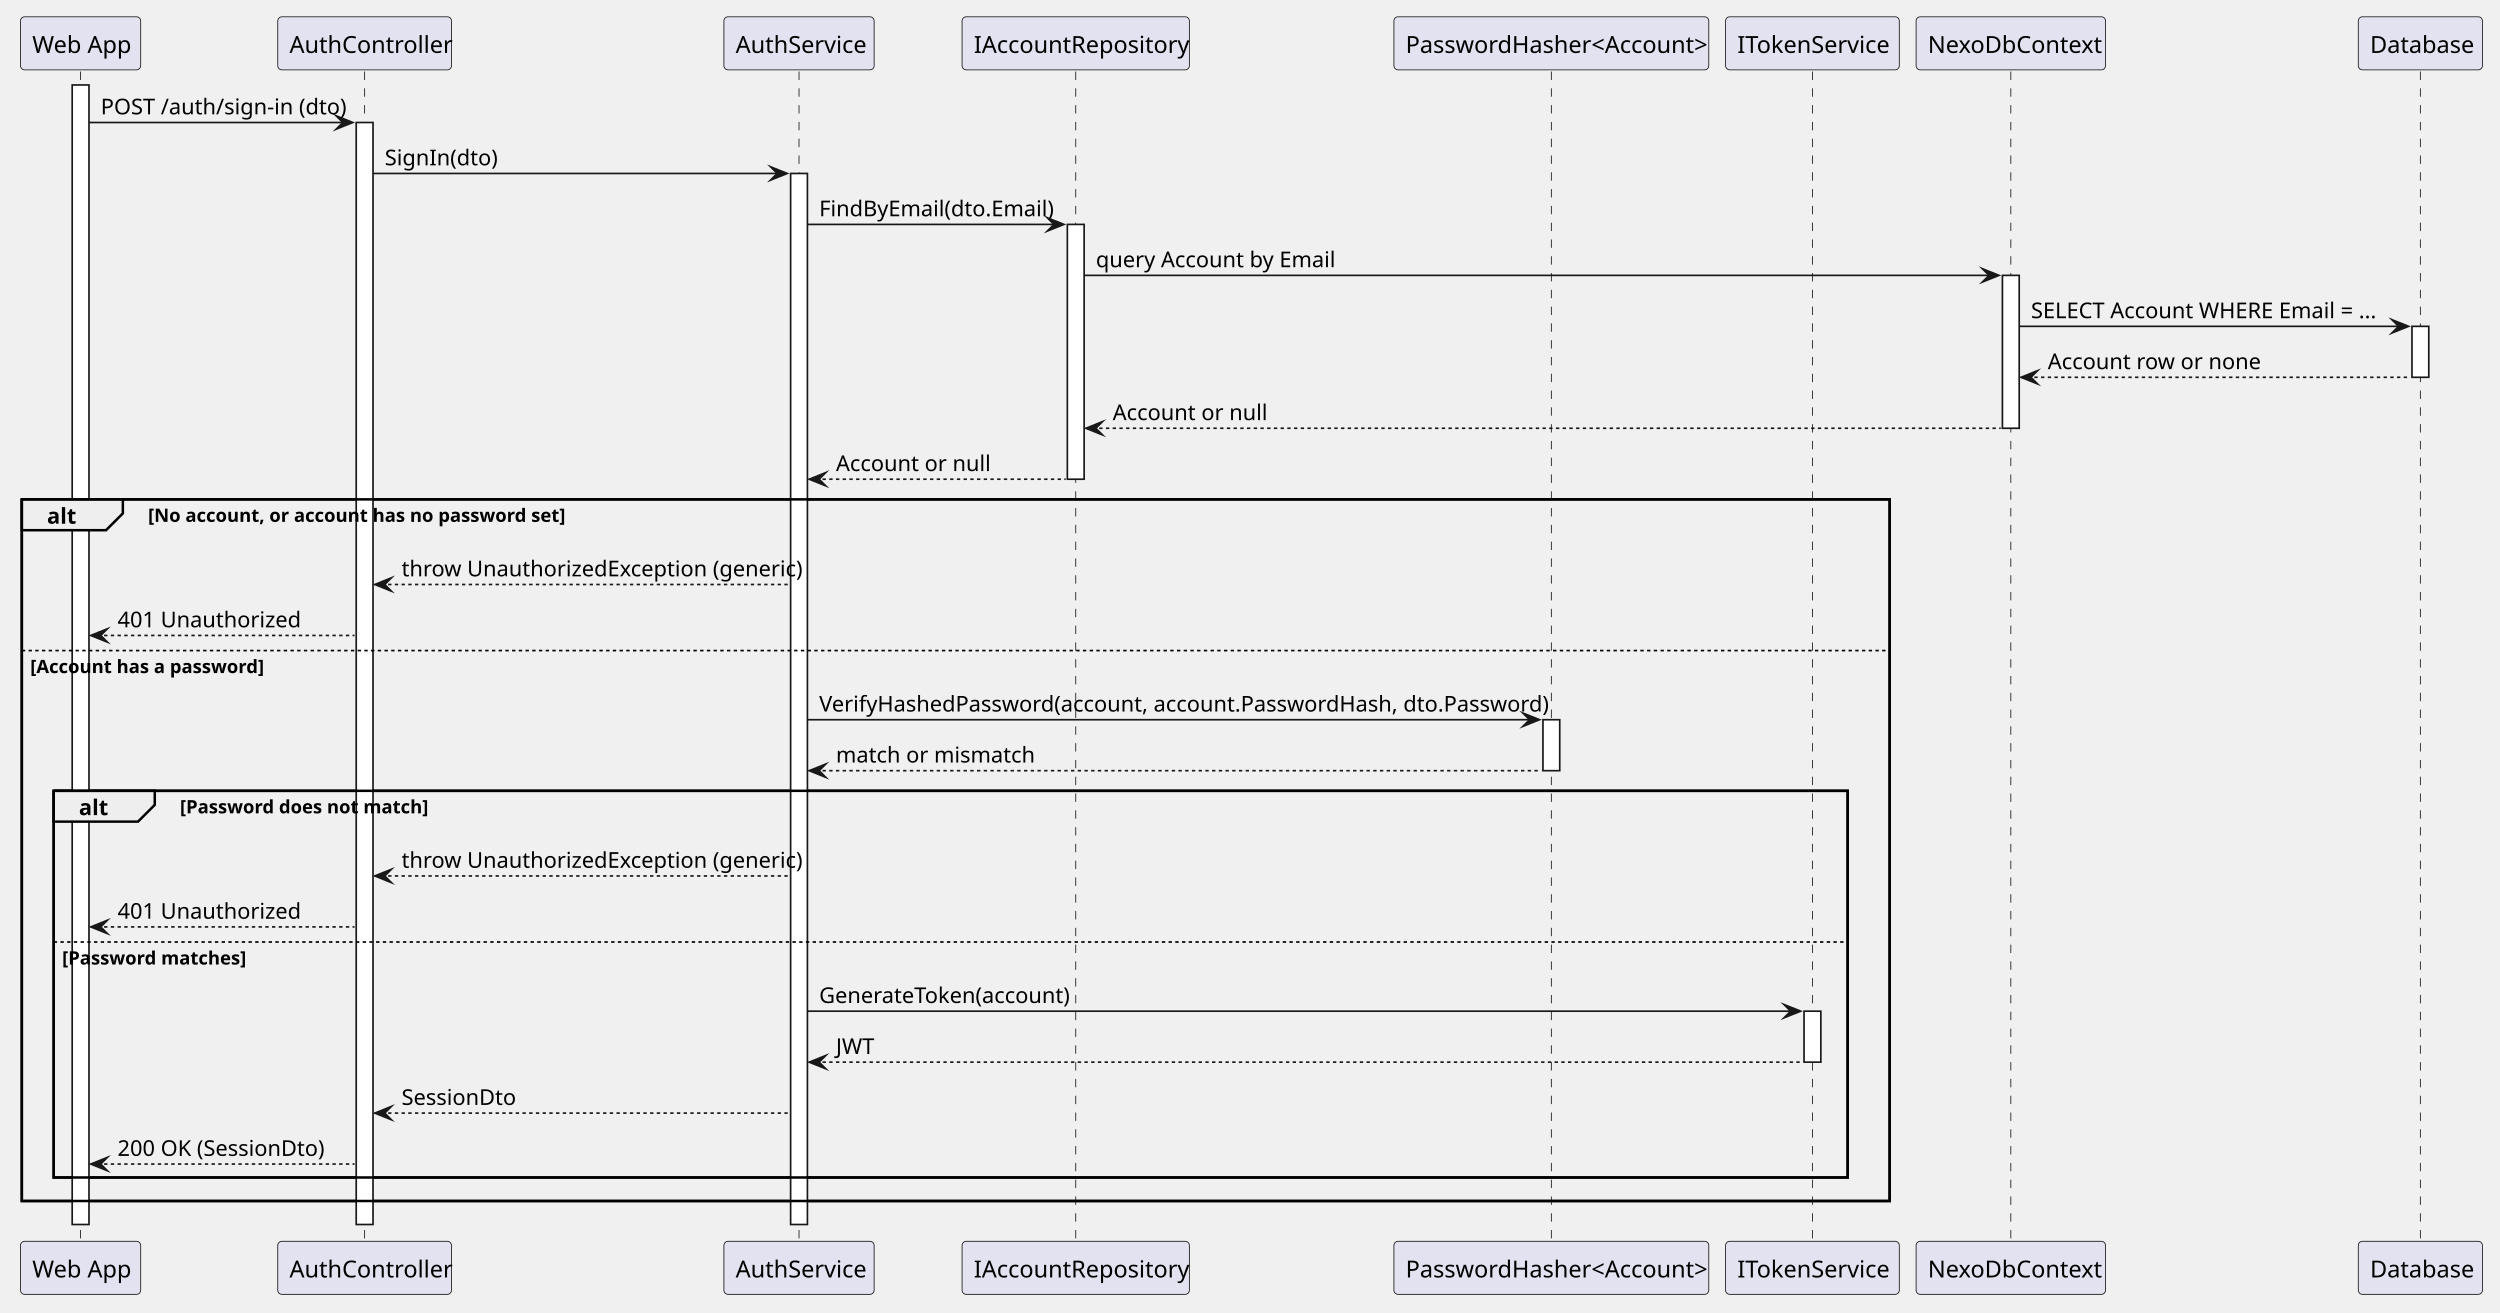
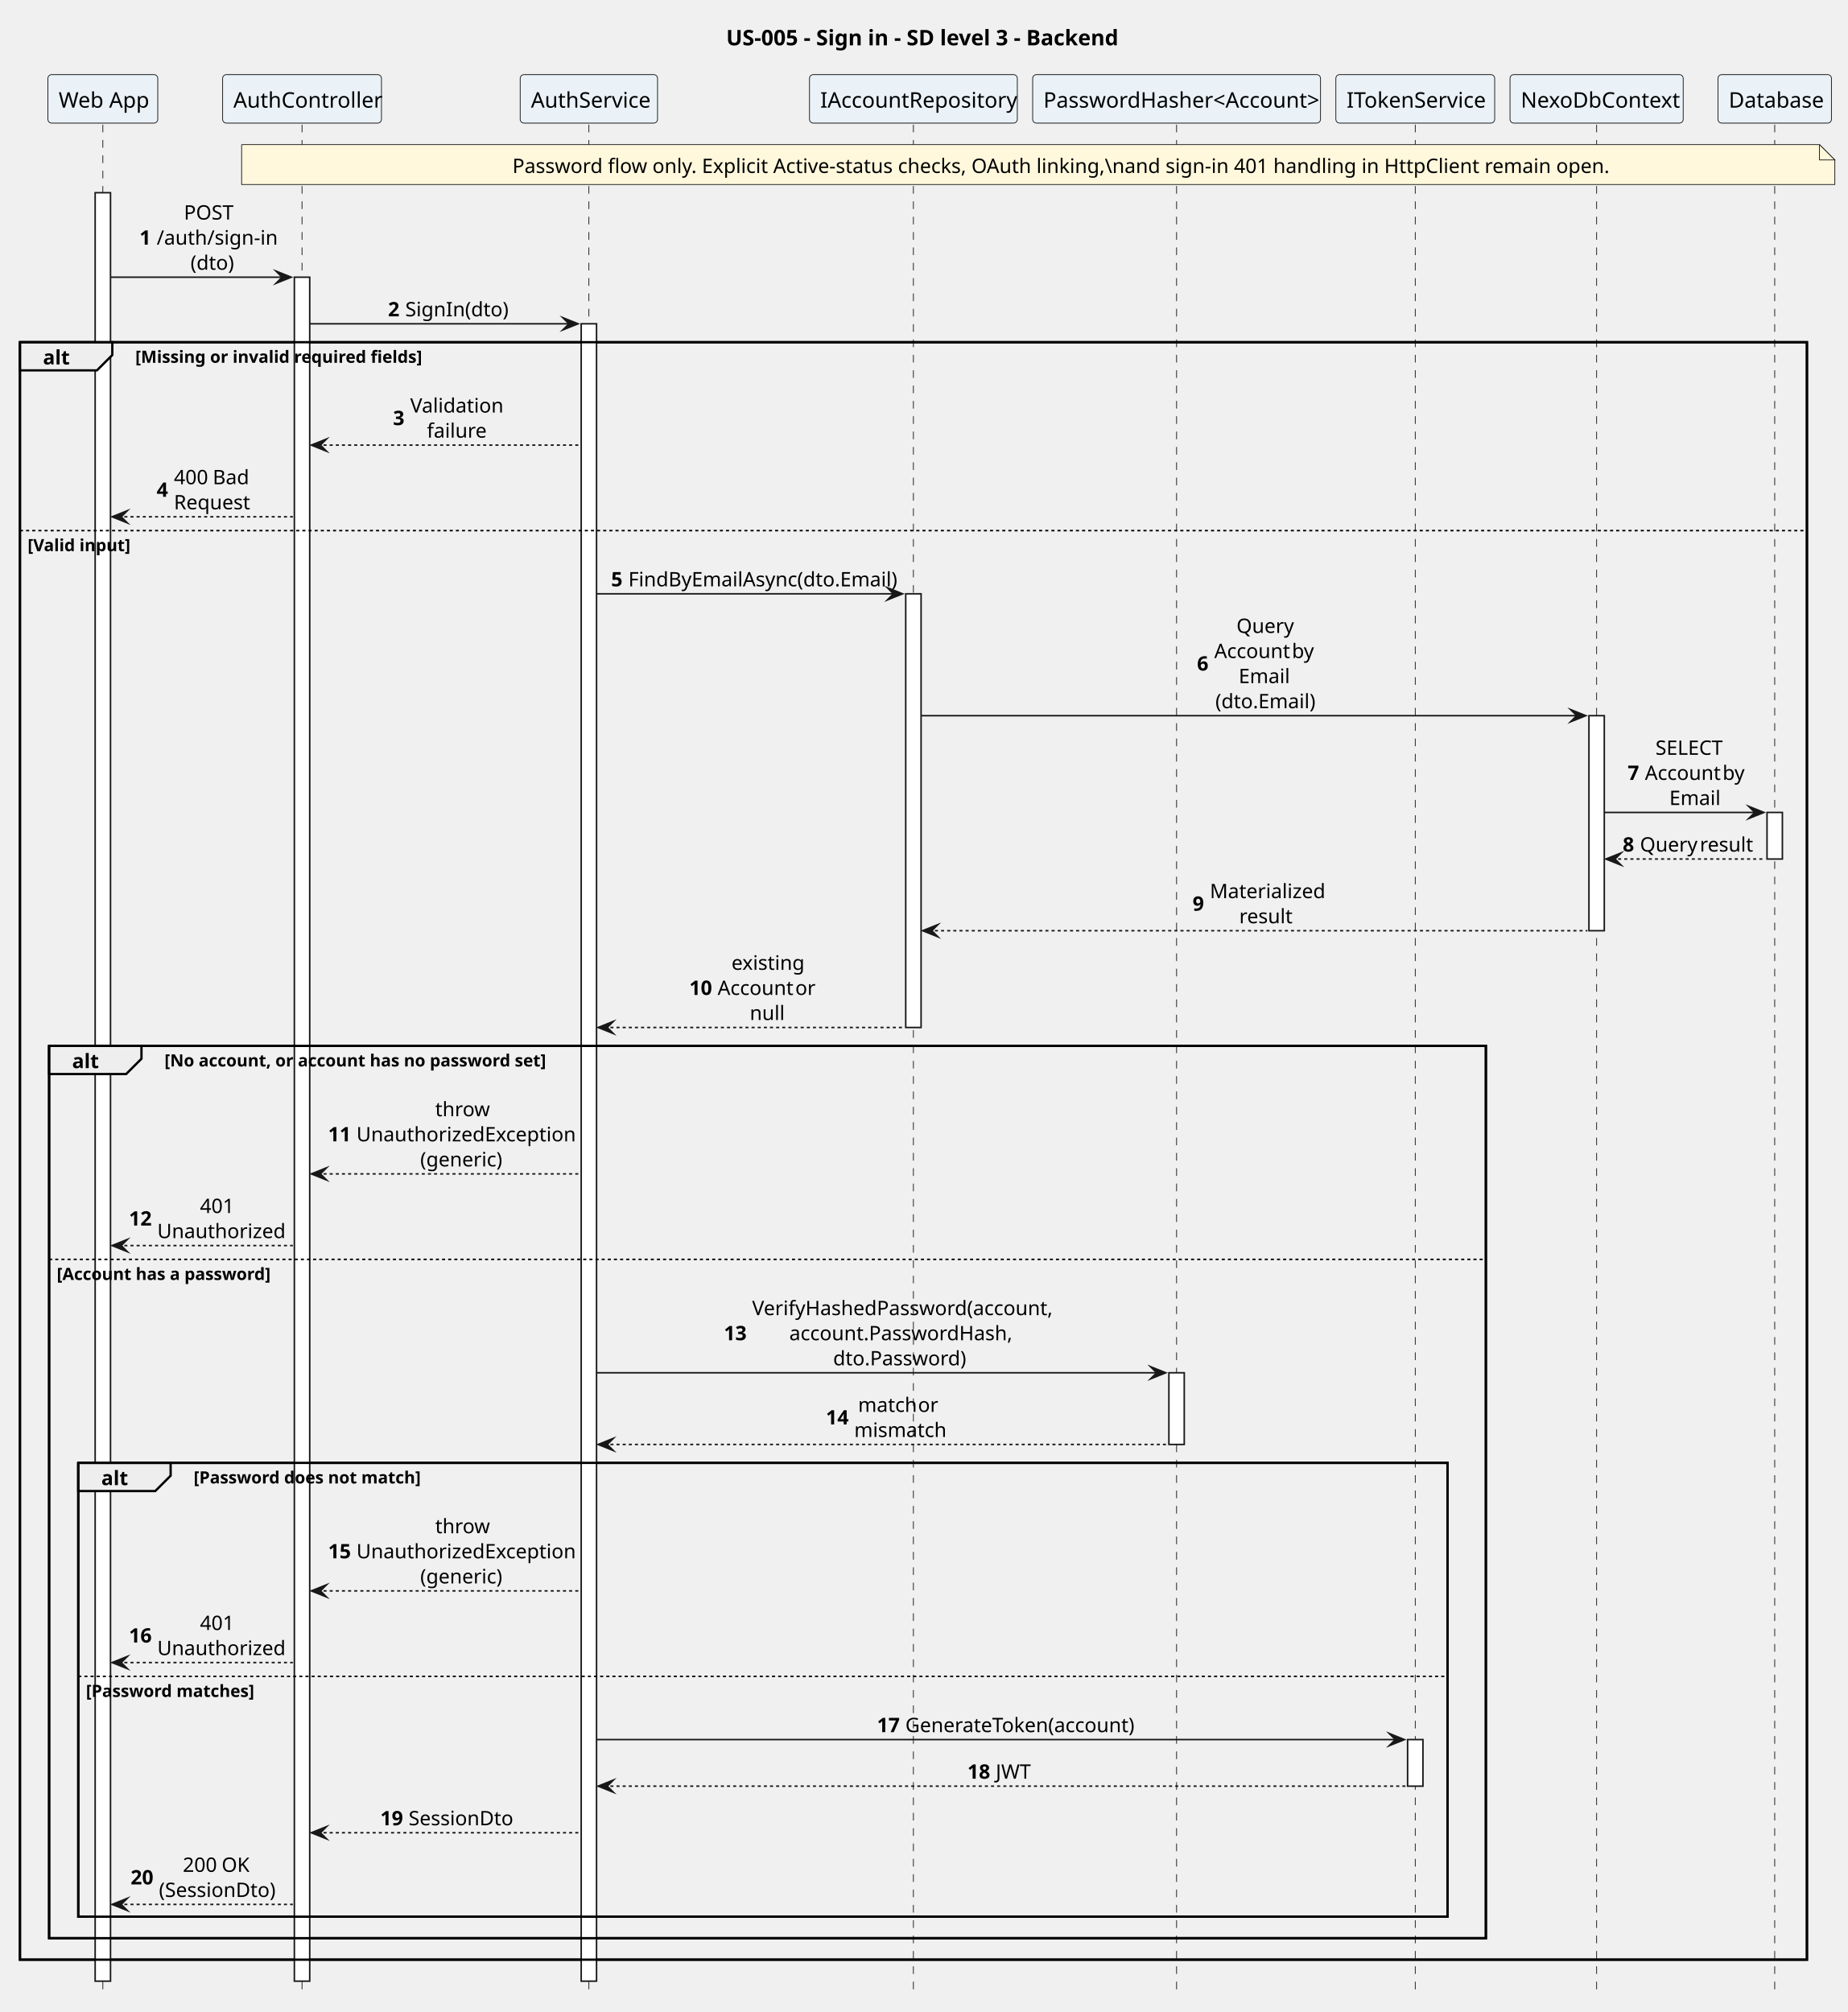
- <svg xmlns="http://www.w3.org/2000/svg" version="1.1" data-diagram-type="SEQUENCE" style="width:1489px;height:782px;background:#FFFFFF;" width="1489px" height="782px" viewBox="0 0 1489 782" zoomAndPan="magnify" preserveAspectRatio="none" contentStyleType="text/css">
+ <svg xmlns="http://www.w3.org/2000/svg" version="1.1" data-diagram-type="SEQUENCE" style="width:1204px;height:1311px;background:#FFFFFF;" width="1204px" height="1311px" viewBox="0 0 1204 1311" zoomAndPan="magnify" preserveAspectRatio="none" contentStyleType="text/css">
  <defs />
  <g font-family="sans-serif" lengthAdjust="spacing">
-     <rect x="13" y="297.422" width="1112.49" height="417.891" fill="none" style="stroke:#000;stroke-width:1.5;" />
-     <rect x="32" y="471.016" width="1068.49" height="230.297" fill="none" style="stroke:#000;stroke-width:1.5;" />
-     <g>
-       <rect x="44.5" y="42.609" width="8" height="696.703" fill="#000" fill-opacity="0" />
-       <line x1="48" y1="42.609" x2="48" y2="739.313" style="stroke:#181818;stroke-width:0.5;stroke-dasharray:5,5;" />
-     </g>
-     <g>
-       <rect x="43" y="50.609" width="10" height="678.703" fill="#FFF" style="stroke:#181818;stroke-width:1;" />
-     </g>
-     <g>
-       <rect x="213.669" y="42.609" width="8" height="696.703" fill="#000" fill-opacity="0" />
-       <line x1="217.169" y1="42.609" x2="217.169" y2="739.313" style="stroke:#181818;stroke-width:0.5;stroke-dasharray:5,5;" />
-     </g>
-     <g>
-       <rect x="212.169" y="72.961" width="10" height="656.352" fill="#FFF" style="stroke:#181818;stroke-width:1;" />
-     </g>
-     <g>
-       <rect x="472.395" y="42.609" width="8" height="696.703" fill="#000" fill-opacity="0" />
-       <line x1="475.895" y1="42.609" x2="475.895" y2="739.313" style="stroke:#181818;stroke-width:0.5;stroke-dasharray:5,5;" />
-     </g>
-     <g>
-       <rect x="470.895" y="103.313" width="10" height="626" fill="#FFF" style="stroke:#181818;stroke-width:1;" />
-     </g>
-     <g>
-       <rect x="637.209" y="42.609" width="8" height="696.703" fill="#000" fill-opacity="0" />
-       <line x1="640.709" y1="42.609" x2="640.709" y2="739.313" style="stroke:#181818;stroke-width:0.5;stroke-dasharray:5,5;" />
-     </g>
-     <g>
-       <rect x="635.709" y="133.664" width="10" height="151.758" fill="#FFF" style="stroke:#181818;stroke-width:1;" />
-     </g>
-     <g>
-       <rect x="920.48" y="42.609" width="8" height="696.703" fill="#000" fill-opacity="0" />
-       <line x1="923.98" y1="42.609" x2="923.98" y2="739.313" style="stroke:#181818;stroke-width:0.5;stroke-dasharray:5,5;" />
-     </g>
-     <g>
-       <rect x="918.98" y="428.664" width="10" height="30.352" fill="#FFF" style="stroke:#181818;stroke-width:1;" />
-     </g>
-     <g>
-       <rect x="1075.99" y="42.609" width="8" height="696.703" fill="#000" fill-opacity="0" />
-       <line x1="1079.49" y1="42.609" x2="1079.49" y2="739.313" style="stroke:#181818;stroke-width:0.5;stroke-dasharray:5,5;" />
-     </g>
-     <g>
-       <rect x="1074.49" y="602.258" width="10" height="30.352" fill="#FFF" style="stroke:#181818;stroke-width:1;" />
-     </g>
-     <g>
-       <rect x="1194.145" y="42.609" width="8" height="696.703" fill="#000" fill-opacity="0" />
-       <line x1="1197.645" y1="42.609" x2="1197.645" y2="739.313" style="stroke:#181818;stroke-width:0.5;stroke-dasharray:5,5;" />
-     </g>
-     <g>
-       <rect x="1192.645" y="164.016" width="10" height="91.055" fill="#FFF" style="stroke:#181818;stroke-width:1;" />
-     </g>
-     <g>
-       <rect x="1438.07" y="42.609" width="8" height="696.703" fill="#000" fill-opacity="0" />
-       <line x1="1441.57" y1="42.609" x2="1441.57" y2="739.313" style="stroke:#181818;stroke-width:0.5;stroke-dasharray:5,5;" />
-     </g>
-     <g>
-       <rect x="1436.57" y="194.367" width="10" height="30.352" fill="#FFF" style="stroke:#181818;stroke-width:1;" />
-     </g>
-     <rect x="12.207" y="10" width="71.586" height="31.609" fill="#E2E2F0" style="stroke:#181818;stroke-width:0.5;" rx="2.5" ry="2.5" />
-     <text x="19.207" y="31.533" fill="#000" font-size="14" textLength="57.586">Web App</text>
-     <rect x="165.424" y="10" width="103.489" height="31.609" fill="#E2E2F0" style="stroke:#181818;stroke-width:0.5;" rx="2.5" ry="2.5" />
-     <text x="172.424" y="31.533" fill="#000" font-size="14" textLength="89.489">AuthController</text>
-     <rect x="431.154" y="10" width="89.482" height="31.609" fill="#E2E2F0" style="stroke:#181818;stroke-width:0.5;" rx="2.5" ry="2.5" />
-     <text x="438.154" y="31.533" fill="#000" font-size="14" textLength="75.482">AuthService</text>
-     <rect x="573.013" y="10" width="135.393" height="31.609" fill="#E2E2F0" style="stroke:#181818;stroke-width:0.5;" rx="2.5" ry="2.5" />
-     <text x="580.013" y="31.533" fill="#000" font-size="14" textLength="121.393">IAccountRepository</text>
-     <rect x="830.211" y="10" width="187.537" height="31.609" fill="#E2E2F0" style="stroke:#181818;stroke-width:0.5;" rx="2.5" ry="2.5" />
-     <text x="837.211" y="31.533" fill="#000" font-size="14" textLength="173.537">PasswordHasher&lt;Account&gt;</text>
-     <rect x="1027.749" y="10" width="103.482" height="31.609" fill="#E2E2F0" style="stroke:#181818;stroke-width:0.5;" rx="2.5" ry="2.5" />
-     <text x="1034.749" y="31.533" fill="#000" font-size="14" textLength="89.482">ITokenService</text>
-     <rect x="1141.231" y="10" width="112.827" height="31.609" fill="#E2E2F0" style="stroke:#181818;stroke-width:0.5;" rx="2.5" ry="2.5" />
-     <text x="1148.231" y="31.533" fill="#000" font-size="14" textLength="98.827">NexoDbContext</text>
-     <rect x="1404.604" y="10" width="73.931" height="31.609" fill="#E2E2F0" style="stroke:#181818;stroke-width:0.5;" rx="2.5" ry="2.5" />
-     <text x="1411.604" y="31.533" fill="#000" font-size="14" textLength="59.931">Database</text>
-     <rect x="12.207" y="739.313" width="71.586" height="31.609" fill="#E2E2F0" style="stroke:#181818;stroke-width:0.5;" rx="2.5" ry="2.5" />
-     <text x="19.207" y="760.846" fill="#000" font-size="14" textLength="57.586">Web App</text>
-     <rect x="165.424" y="739.313" width="103.489" height="31.609" fill="#E2E2F0" style="stroke:#181818;stroke-width:0.5;" rx="2.5" ry="2.5" />
-     <text x="172.424" y="760.846" fill="#000" font-size="14" textLength="89.489">AuthController</text>
-     <rect x="431.154" y="739.313" width="89.482" height="31.609" fill="#E2E2F0" style="stroke:#181818;stroke-width:0.5;" rx="2.5" ry="2.5" />
-     <text x="438.154" y="760.846" fill="#000" font-size="14" textLength="75.482">AuthService</text>
-     <rect x="573.013" y="739.313" width="135.393" height="31.609" fill="#E2E2F0" style="stroke:#181818;stroke-width:0.5;" rx="2.5" ry="2.5" />
-     <text x="580.013" y="760.846" fill="#000" font-size="14" textLength="121.393">IAccountRepository</text>
-     <rect x="830.211" y="739.313" width="187.537" height="31.609" fill="#E2E2F0" style="stroke:#181818;stroke-width:0.5;" rx="2.5" ry="2.5" />
-     <text x="837.211" y="760.846" fill="#000" font-size="14" textLength="173.537">PasswordHasher&lt;Account&gt;</text>
-     <rect x="1027.749" y="739.313" width="103.482" height="31.609" fill="#E2E2F0" style="stroke:#181818;stroke-width:0.5;" rx="2.5" ry="2.5" />
-     <text x="1034.749" y="760.846" fill="#000" font-size="14" textLength="89.482">ITokenService</text>
-     <rect x="1141.231" y="739.313" width="112.827" height="31.609" fill="#E2E2F0" style="stroke:#181818;stroke-width:0.5;" rx="2.5" ry="2.5" />
-     <text x="1148.231" y="760.846" fill="#000" font-size="14" textLength="98.827">NexoDbContext</text>
-     <rect x="1404.604" y="739.313" width="73.931" height="31.609" fill="#E2E2F0" style="stroke:#181818;stroke-width:0.5;" rx="2.5" ry="2.5" />
-     <text x="1411.604" y="760.846" fill="#000" font-size="14" textLength="59.931">Database</text>
-     <polygon points="200.169,68.961,210.169,72.961,200.169,76.961,204.169,72.961" fill="#181818" style="stroke:#181818;stroke-width:1;stroke-linejoin:miter;stroke-miterlimit:10;" />
-     <line x1="53" y1="72.961" x2="206.169" y2="72.961" style="stroke:#181818;stroke-width:1;" />
-     <text x="60" y="68.104" fill="#000" font-size="13" textLength="140.169">POST /auth/sign-in (dto)</text>
-     <polygon points="458.895,99.313,468.895,103.313,458.895,107.313,462.895,103.313" fill="#181818" style="stroke:#181818;stroke-width:1;stroke-linejoin:miter;stroke-miterlimit:10;" />
-     <line x1="222.169" y1="103.313" x2="464.895" y2="103.313" style="stroke:#181818;stroke-width:1;" />
-     <text x="229.169" y="98.456" fill="#000" font-size="13" textLength="63.591">SignIn(dto)</text>
-     <polygon points="623.709,129.664,633.709,133.664,623.709,137.664,627.709,133.664" fill="#181818" style="stroke:#181818;stroke-width:1;stroke-linejoin:miter;stroke-miterlimit:10;" />
-     <line x1="480.895" y1="133.664" x2="629.709" y2="133.664" style="stroke:#181818;stroke-width:1;" />
-     <text x="487.895" y="128.808" fill="#000" font-size="13" textLength="135.814">FindByEmail(dto.Email)</text>
-     <polygon points="1180.645,160.016,1190.645,164.016,1180.645,168.016,1184.645,164.016" fill="#181818" style="stroke:#181818;stroke-width:1;stroke-linejoin:miter;stroke-miterlimit:10;" />
-     <line x1="645.709" y1="164.016" x2="1186.645" y2="164.016" style="stroke:#181818;stroke-width:1;" />
-     <text x="652.709" y="159.159" fill="#000" font-size="13" textLength="136.563">query Account by Email</text>
-     <polygon points="1424.57,190.367,1434.57,194.367,1424.57,198.367,1428.57,194.367" fill="#181818" style="stroke:#181818;stroke-width:1;stroke-linejoin:miter;stroke-miterlimit:10;" />
-     <line x1="1202.645" y1="194.367" x2="1430.57" y2="194.367" style="stroke:#181818;stroke-width:1;" />
-     <text x="1209.645" y="189.511" fill="#000" font-size="13" textLength="214.925">SELECT Account WHERE Email = ...</text>
-     <polygon points="1213.645,220.719,1203.645,224.719,1213.645,228.719,1209.645,224.719" fill="#181818" style="stroke:#181818;stroke-width:1;stroke-linejoin:miter;stroke-miterlimit:10;" />
-     <line x1="1207.645" y1="224.719" x2="1435.57" y2="224.719" style="stroke:#181818;stroke-width:1;stroke-dasharray:2,2;" />
-     <text x="1219.645" y="219.862" fill="#000" font-size="13" textLength="119.234">Account row or none</text>
-     <polygon points="656.709,251.07,646.709,255.07,656.709,259.07,652.709,255.07" fill="#181818" style="stroke:#181818;stroke-width:1;stroke-linejoin:miter;stroke-miterlimit:10;" />
-     <line x1="650.709" y1="255.07" x2="1191.645" y2="255.07" style="stroke:#181818;stroke-width:1;stroke-dasharray:2,2;" />
-     <text x="662.709" y="250.214" fill="#000" font-size="13" textLength="85.992">Account or null</text>
-     <polygon points="491.895,281.422,481.895,285.422,491.895,289.422,487.895,285.422" fill="#181818" style="stroke:#181818;stroke-width:1;stroke-linejoin:miter;stroke-miterlimit:10;" />
-     <line x1="485.895" y1="285.422" x2="634.709" y2="285.422" style="stroke:#181818;stroke-width:1;stroke-dasharray:2,2;" />
-     <text x="497.895" y="280.565" fill="#000" font-size="13" textLength="85.992">Account or null</text>
-     <path d="M13,297.422 L73.171,297.422 L73.171,305.773 L63.171,315.773 L13,315.773 L13,297.422" style="stroke:#000;stroke-width:1.5;" fill="#EEE" />
-     <rect x="13" y="297.422" width="1112.49" height="417.891" fill="none" style="stroke:#000;stroke-width:1.5;" />
-     <text x="28" y="311.917" fill="#000" font-size="13" textLength="15.171" font-weight="700">alt</text>
-     <text x="88.171" y="310.841" fill="#000" font-size="11" textLength="241.425" font-weight="700">[No account, or account has no password set]</text>
-     <polygon points="233.169,344.125,223.169,348.125,233.169,352.125,229.169,348.125" fill="#181818" style="stroke:#181818;stroke-width:1;stroke-linejoin:miter;stroke-miterlimit:10;" />
-     <line x1="227.169" y1="348.125" x2="469.895" y2="348.125" style="stroke:#181818;stroke-width:1;stroke-dasharray:2,2;" />
-     <text x="239.169" y="343.269" fill="#000" font-size="13" textLength="224.726">throw UnauthorizedException (generic)</text>
-     <polygon points="64,374.477,54,378.477,64,382.477,60,378.477" fill="#181818" style="stroke:#181818;stroke-width:1;stroke-linejoin:miter;stroke-miterlimit:10;" />
-     <line x1="58" y1="378.477" x2="211.169" y2="378.477" style="stroke:#181818;stroke-width:1;stroke-dasharray:2,2;" />
-     <text x="70" y="373.62" fill="#000" font-size="13" textLength="102.629">401 Unauthorized</text>
-     <line x1="13" y1="387.477" x2="1125.49" y2="387.477" style="stroke:#000;stroke-width:1;stroke-dasharray:2,2;" />
-     <text x="18" y="400.896" fill="#000" font-size="11" textLength="136.915" font-weight="700">[Account has a password]</text>
-     <polygon points="906.98,424.664,916.98,428.664,906.98,432.664,910.98,428.664" fill="#181818" style="stroke:#181818;stroke-width:1;stroke-linejoin:miter;stroke-miterlimit:10;" />
-     <line x1="480.895" y1="428.664" x2="912.98" y2="428.664" style="stroke:#181818;stroke-width:1;" />
-     <text x="487.895" y="423.808" fill="#000" font-size="13" textLength="419.085">VerifyHashedPassword(account, account.PasswordHash, dto.Password)</text>
-     <polygon points="491.895,455.016,481.895,459.016,491.895,463.016,487.895,459.016" fill="#181818" style="stroke:#181818;stroke-width:1;stroke-linejoin:miter;stroke-miterlimit:10;" />
-     <line x1="485.895" y1="459.016" x2="917.98" y2="459.016" style="stroke:#181818;stroke-width:1;stroke-dasharray:2,2;" />
-     <text x="497.895" y="454.159" fill="#000" font-size="13" textLength="109.802">match or mismatch</text>
-     <path d="M32,471.016 L92.171,471.016 L92.171,479.367 L82.171,489.367 L32,489.367 L32,471.016" style="stroke:#000;stroke-width:1.5;" fill="#EEE" />
-     <rect x="32" y="471.016" width="1068.49" height="230.297" fill="none" style="stroke:#000;stroke-width:1.5;" />
-     <text x="47" y="485.511" fill="#000" font-size="13" textLength="15.171" font-weight="700">alt</text>
-     <text x="107.171" y="484.435" fill="#000" font-size="11" textLength="143.634" font-weight="700">[Password does not match]</text>
-     <polygon points="233.169,517.719,223.169,521.719,233.169,525.719,229.169,521.719" fill="#181818" style="stroke:#181818;stroke-width:1;stroke-linejoin:miter;stroke-miterlimit:10;" />
-     <line x1="227.169" y1="521.719" x2="469.895" y2="521.719" style="stroke:#181818;stroke-width:1;stroke-dasharray:2,2;" />
-     <text x="239.169" y="516.862" fill="#000" font-size="13" textLength="224.726">throw UnauthorizedException (generic)</text>
-     <polygon points="64,548.07,54,552.07,64,556.07,60,552.07" fill="#181818" style="stroke:#181818;stroke-width:1;stroke-linejoin:miter;stroke-miterlimit:10;" />
-     <line x1="58" y1="552.07" x2="211.169" y2="552.07" style="stroke:#181818;stroke-width:1;stroke-dasharray:2,2;" />
-     <text x="70" y="547.214" fill="#000" font-size="13" textLength="102.629">401 Unauthorized</text>
-     <line x1="32" y1="561.07" x2="1100.49" y2="561.07" style="stroke:#000;stroke-width:1;stroke-dasharray:2,2;" />
-     <text x="37" y="574.489" fill="#000" font-size="11" textLength="106.981" font-weight="700">[Password matches]</text>
-     <polygon points="1062.49,598.258,1072.49,602.258,1062.49,606.258,1066.49,602.258" fill="#181818" style="stroke:#181818;stroke-width:1;stroke-linejoin:miter;stroke-miterlimit:10;" />
-     <line x1="480.895" y1="602.258" x2="1068.49" y2="602.258" style="stroke:#181818;stroke-width:1;" />
-     <text x="487.895" y="597.401" fill="#000" font-size="13" textLength="144.523">GenerateToken(account)</text>
-     <polygon points="491.895,628.609,481.895,632.609,491.895,636.609,487.895,632.609" fill="#181818" style="stroke:#181818;stroke-width:1;stroke-linejoin:miter;stroke-miterlimit:10;" />
-     <line x1="485.895" y1="632.609" x2="1073.49" y2="632.609" style="stroke:#181818;stroke-width:1;stroke-dasharray:2,2;" />
-     <text x="497.895" y="627.753" fill="#000" font-size="13" textLength="26.711">JWT</text>
-     <polygon points="233.169,658.961,223.169,662.961,233.169,666.961,229.169,662.961" fill="#181818" style="stroke:#181818;stroke-width:1;stroke-linejoin:miter;stroke-miterlimit:10;" />
-     <line x1="227.169" y1="662.961" x2="469.895" y2="662.961" style="stroke:#181818;stroke-width:1;stroke-dasharray:2,2;" />
-     <text x="239.169" y="658.104" fill="#000" font-size="13" textLength="66.479">SessionDto</text>
-     <polygon points="64,689.313,54,693.313,64,697.313,60,693.313" fill="#181818" style="stroke:#181818;stroke-width:1;stroke-linejoin:miter;stroke-miterlimit:10;" />
-     <line x1="58" y1="693.313" x2="211.169" y2="693.313" style="stroke:#181818;stroke-width:1;stroke-dasharray:2,2;" />
-     <text x="70" y="688.456" fill="#000" font-size="13" textLength="122.833">200 OK (SessionDto)</text>
+     <g class="title" data-source-line="1">
+       <text x="473.136" y="29.533" fill="#000" font-size="14" textLength="255.965" font-weight="700">US-005 - Sign in - SD level 3 - Backend</text>
+     </g>
+     <rect x="13" y="222.977" width="1164.271" height="1053.922" fill="none" style="stroke:#000;stroke-width:1.5;" />
+     <rect x="32" y="681.492" width="936.085" height="581.406" fill="none" style="stroke:#000;stroke-width:1.5;" />
+     <rect x="51" y="953.195" width="892.085" height="295.703" fill="none" style="stroke:#000;stroke-width:1.5;" />
+     <g>
+       <rect x="63.5" y="81.219" width="8" height="1219.68" fill="#000" fill-opacity="0" />
+       <line x1="67" y1="81.219" x2="67" y2="1300.898" style="stroke:#181818;stroke-width:0.5;stroke-dasharray:5,5;" />
+     </g>
+     <g>
+       <rect x="62" y="125.57" width="10" height="1165.328" fill="#FFF" style="stroke:#181818;stroke-width:1;" />
+     </g>
+     <g>
+       <rect x="193.287" y="81.219" width="8" height="1219.68" fill="#000" fill-opacity="0" />
+       <line x1="196.787" y1="81.219" x2="196.787" y2="1300.898" style="stroke:#181818;stroke-width:0.5;stroke-dasharray:5,5;" />
+     </g>
+     <g>
+       <rect x="191.787" y="180.625" width="10" height="1110.273" fill="#FFF" style="stroke:#181818;stroke-width:1;" />
+     </g>
+     <g>
+       <rect x="380.165" y="81.219" width="8" height="1219.68" fill="#000" fill-opacity="0" />
+       <line x1="383.665" y1="81.219" x2="383.665" y2="1300.898" style="stroke:#181818;stroke-width:0.5;stroke-dasharray:5,5;" />
+     </g>
+     <g>
+       <rect x="378.665" y="210.977" width="10" height="1079.922" fill="#FFF" style="stroke:#181818;stroke-width:1;" />
+     </g>
+     <g>
+       <rect x="591.61" y="81.219" width="8" height="1219.68" fill="#000" fill-opacity="0" />
+       <line x1="595.11" y1="81.219" x2="595.11" y2="1300.898" style="stroke:#181818;stroke-width:0.5;stroke-dasharray:5,5;" />
+     </g>
+     <g>
+       <rect x="590.11" y="386.922" width="10" height="282.57" fill="#FFF" style="stroke:#181818;stroke-width:1;" />
+     </g>
+     <g>
+       <rect x="763.075" y="81.219" width="8" height="1219.68" fill="#000" fill-opacity="0" />
+       <line x1="766.575" y1="81.219" x2="766.575" y2="1300.898" style="stroke:#181818;stroke-width:0.5;stroke-dasharray:5,5;" />
+     </g>
+     <g>
+       <rect x="761.575" y="894.492" width="10" height="46.703" fill="#FFF" style="stroke:#181818;stroke-width:1;" />
+     </g>
+     <g>
+       <rect x="918.585" y="81.219" width="8" height="1219.68" fill="#000" fill-opacity="0" />
+       <line x1="922.085" y1="81.219" x2="922.085" y2="1300.898" style="stroke:#181818;stroke-width:0.5;stroke-dasharray:5,5;" />
+     </g>
+     <g>
+       <rect x="917.085" y="1133.492" width="10" height="30.352" fill="#FFF" style="stroke:#181818;stroke-width:1;" />
+     </g>
+     <g>
+       <rect x="1036.74" y="81.219" width="8" height="1219.68" fill="#000" fill-opacity="0" />
+       <line x1="1040.24" y1="81.219" x2="1040.24" y2="1300.898" style="stroke:#181818;stroke-width:0.5;stroke-dasharray:5,5;" />
+     </g>
+     <g>
+       <rect x="1035.24" y="466.328" width="10" height="140.109" fill="#FFF" style="stroke:#181818;stroke-width:1;" />
+     </g>
+     <g>
+       <rect x="1152.771" y="81.219" width="8" height="1219.68" fill="#000" fill-opacity="0" />
+       <line x1="1156.271" y1="81.219" x2="1156.271" y2="1300.898" style="stroke:#181818;stroke-width:0.5;stroke-dasharray:5,5;" />
+     </g>
+     <g>
+       <rect x="1151.271" y="529.383" width="10" height="30.352" fill="#FFF" style="stroke:#181818;stroke-width:1;" />
+     </g>
+     <rect x="31.207" y="48.609" width="71.586" height="31.609" fill="#EAF2F8" style="stroke:#181818;stroke-width:0.5;" rx="2.5" ry="2.5" />
+     <text x="38.207" y="70.143" fill="#000" font-size="14" textLength="57.586">Web App</text>
+     <rect x="145.042" y="48.609" width="103.489" height="31.609" fill="#EAF2F8" style="stroke:#181818;stroke-width:0.5;" rx="2.5" ry="2.5" />
+     <text x="152.042" y="70.143" fill="#000" font-size="14" textLength="89.489">AuthController</text>
+     <rect x="338.924" y="48.609" width="89.482" height="31.609" fill="#EAF2F8" style="stroke:#181818;stroke-width:0.5;" rx="2.5" ry="2.5" />
+     <text x="345.924" y="70.143" fill="#000" font-size="14" textLength="75.482">AuthService</text>
+     <rect x="527.414" y="48.609" width="135.393" height="31.609" fill="#EAF2F8" style="stroke:#181818;stroke-width:0.5;" rx="2.5" ry="2.5" />
+     <text x="534.414" y="70.143" fill="#000" font-size="14" textLength="121.393">IAccountRepository</text>
+     <rect x="672.807" y="48.609" width="187.537" height="31.609" fill="#EAF2F8" style="stroke:#181818;stroke-width:0.5;" rx="2.5" ry="2.5" />
+     <text x="679.807" y="70.143" fill="#000" font-size="14" textLength="173.537">PasswordHasher&lt;Account&gt;</text>
+     <rect x="870.344" y="48.609" width="103.482" height="31.609" fill="#EAF2F8" style="stroke:#181818;stroke-width:0.5;" rx="2.5" ry="2.5" />
+     <text x="877.344" y="70.143" fill="#000" font-size="14" textLength="89.482">ITokenService</text>
+     <rect x="983.826" y="48.609" width="112.827" height="31.609" fill="#EAF2F8" style="stroke:#181818;stroke-width:0.5;" rx="2.5" ry="2.5" />
+     <text x="990.826" y="70.143" fill="#000" font-size="14" textLength="98.827">NexoDbContext</text>
+     <rect x="1119.306" y="48.609" width="73.931" height="31.609" fill="#EAF2F8" style="stroke:#181818;stroke-width:0.5;" rx="2.5" ry="2.5" />
+     <text x="1126.306" y="70.143" fill="#000" font-size="14" textLength="59.931">Database</text>
+     <path d="M157.432,94.219 L157.432,120.219 L1195.432,120.219 L1195.432,104.219 L1185.432,94.219 L157.432,94.219" style="stroke:#181818;stroke-width:0.5;" fill="#FFF8DC" />
+     <path d="M1185.432,94.219 L1185.432,104.219 L1195.432,104.219 L1185.432,94.219" style="stroke:#181818;stroke-width:0.5;" fill="#FFF8DC" />
+     <text x="333.858" y="112.714" fill="#000" font-size="13" textLength="676.343">Password flow only. Explicit Active-status checks, OAuth linking,\nand sign-in 401 handling in HttpClient remain open.</text>
+     <polygon points="179.787,176.625,189.787,180.625,179.787,184.625,183.787,180.625" fill="#181818" style="stroke:#181818;stroke-width:1;stroke-linejoin:miter;stroke-miterlimit:10;" />
+     <line x1="72" y1="180.625" x2="185.787" y2="180.625" style="stroke:#181818;stroke-width:1;" />
+     <text x="90.868" y="159.417" fill="#000" font-size="13" font-weight="700">1</text>
+     <text x="119.811" y="143.065" fill="#000" font-size="13" textLength="35.395">POST</text>
+     <text x="102.098" y="159.417" fill="#000" font-size="13" textLength="70.821">/auth/sign-in</text>
+     <text x="124.144" y="175.769" fill="#000" font-size="13" textLength="26.73">(dto)</text>
+     <polygon points="366.665,206.977,376.665,210.977,366.665,214.977,370.665,210.977" fill="#181818" style="stroke:#181818;stroke-width:1;stroke-linejoin:miter;stroke-miterlimit:10;" />
+     <line x1="201.787" y1="210.977" x2="372.665" y2="210.977" style="stroke:#181818;stroke-width:1;" />
+     <text x="252.816" y="206.12" fill="#000" font-size="13" font-weight="700">2</text>
+     <text x="264.046" y="206.12" fill="#000" font-size="13" textLength="63.591">SignIn(dto)</text>
+     <path d="M13,222.977 L73.171,222.977 L73.171,231.328 L63.171,241.328 L13,241.328 L13,222.977" style="stroke:#000;stroke-width:1.5;" fill="#EEE" />
+     <rect x="13" y="222.977" width="1164.271" height="1053.922" fill="none" style="stroke:#000;stroke-width:1.5;" />
+     <text x="28" y="237.472" fill="#000" font-size="13" textLength="15.171" font-weight="700">alt</text>
+     <text x="88.171" y="236.396" fill="#000" font-size="11" textLength="179.083" font-weight="700">[Missing or invalid required fields]</text>
+     <polygon points="212.787,286.031,202.787,290.031,212.787,294.031,208.787,290.031" fill="#181818" style="stroke:#181818;stroke-width:1;stroke-linejoin:miter;stroke-miterlimit:10;" />
+     <line x1="206.787" y1="290.031" x2="377.665" y2="290.031" style="stroke:#181818;stroke-width:1;stroke-dasharray:2,2;" />
+     <text x="256.063" y="276.999" fill="#000" font-size="13" font-weight="700">3</text>
+     <text x="267.292" y="268.823" fill="#000" font-size="13" textLength="57.097">Validation</text>
+     <text x="278.137" y="285.175" fill="#000" font-size="13" textLength="35.407">failure</text>
+     <polygon points="83,332.734,73,336.734,83,340.734,79,336.734" fill="#181818" style="stroke:#181818;stroke-width:1;stroke-linejoin:miter;stroke-miterlimit:10;" />
+     <line x1="77" y1="336.734" x2="190.787" y2="336.734" style="stroke:#181818;stroke-width:1;stroke-dasharray:2,2;" />
+     <text x="102.062" y="323.702" fill="#000" font-size="13" font-weight="700">4</text>
+     <text x="113.292" y="315.526" fill="#000" font-size="13" textLength="21.69">400</text>
+     <text x="134.982" y="315.526" fill="#000" font-size="13"> </text>
+     <text x="138.594" y="315.526" fill="#000" font-size="13" textLength="23.131">Bad</text>
+     <text x="113.299" y="331.878" fill="#000" font-size="13" textLength="48.42">Request</text>
+     <line x1="13" y1="345.734" x2="1177.271" y2="345.734" style="stroke:#000;stroke-width:1;stroke-dasharray:2,2;" />
+     <text x="18" y="359.153" fill="#000" font-size="11" textLength="63.545" font-weight="700">[Valid input]</text>
+     <polygon points="578.11,382.922,588.11,386.922,578.11,390.922,582.11,386.922" fill="#181818" style="stroke:#181818;stroke-width:1;stroke-linejoin:miter;stroke-miterlimit:10;" />
+     <line x1="388.665" y1="386.922" x2="584.11" y2="386.922" style="stroke:#181818;stroke-width:1;" />
+     <text x="398.165" y="382.065" fill="#000" font-size="13" font-weight="700">5</text>
+     <text x="409.395" y="382.065" fill="#000" font-size="13" textLength="171.215">FindByEmailAsync(dto.Email)</text>
+     <polygon points="1023.24,462.328,1033.24,466.328,1023.24,470.328,1027.24,466.328" fill="#181818" style="stroke:#181818;stroke-width:1;stroke-linejoin:miter;stroke-miterlimit:10;" />
+     <line x1="600.11" y1="466.328" x2="1029.24" y2="466.328" style="stroke:#181818;stroke-width:1;" />
+     <text x="779.903" y="436.944" fill="#000" font-size="13" font-weight="700">6</text>
+     <text x="805.59" y="412.417" fill="#000" font-size="13" textLength="35.401">Query</text>
+     <text x="791.133" y="428.769" fill="#000" font-size="13" textLength="46.973">Account</text>
+     <text x="838.105" y="428.769" fill="#000" font-size="13"> </text>
+     <text x="841.717" y="428.769" fill="#000" font-size="13" textLength="13.73">by</text>
+     <text x="807.037" y="445.12" fill="#000" font-size="13" textLength="32.506">Email</text>
+     <text x="791.866" y="461.472" fill="#000" font-size="13" textLength="62.848">(dto.Email)</text>
+     <polygon points="1139.271,525.383,1149.271,529.383,1139.271,533.383,1143.271,529.383" fill="#181818" style="stroke:#181818;stroke-width:1;stroke-linejoin:miter;stroke-miterlimit:10;" />
+     <line x1="1045.24" y1="529.383" x2="1145.271" y2="529.383" style="stroke:#181818;stroke-width:1;" />
+     <text x="1060.483" y="508.175" fill="#000" font-size="13" font-weight="700">7</text>
+     <text x="1078.585" y="491.823" fill="#000" font-size="13" textLength="50.572">SELECT</text>
+     <text x="1071.713" y="508.175" fill="#000" font-size="13" textLength="46.973">Account</text>
+     <text x="1118.686" y="508.175" fill="#000" font-size="13"> </text>
+     <text x="1122.298" y="508.175" fill="#000" font-size="13" textLength="13.73">by</text>
+     <text x="1087.617" y="524.526" fill="#000" font-size="13" textLength="32.506">Email</text>
+     <polygon points="1056.24,555.734,1046.24,559.734,1056.24,563.734,1052.24,559.734" fill="#181818" style="stroke:#181818;stroke-width:1;stroke-linejoin:miter;stroke-miterlimit:10;" />
+     <line x1="1050.24" y1="559.734" x2="1150.271" y2="559.734" style="stroke:#181818;stroke-width:1;stroke-dasharray:2,2;" />
+     <text x="1057.24" y="554.878" fill="#000" font-size="13" font-weight="700">8</text>
+     <text x="1068.47" y="554.878" fill="#000" font-size="13" textLength="35.401">Query</text>
+     <text x="1103.871" y="554.878" fill="#000" font-size="13"> </text>
+     <text x="1107.482" y="554.878" fill="#000" font-size="13" textLength="31.789">result</text>
+     <polygon points="611.11,602.438,601.11,606.438,611.11,610.438,607.11,606.438" fill="#181818" style="stroke:#181818;stroke-width:1;stroke-linejoin:miter;stroke-miterlimit:10;" />
+     <line x1="605.11" y1="606.438" x2="1034.24" y2="606.438" style="stroke:#181818;stroke-width:1;stroke-dasharray:2,2;" />
+     <text x="777.018" y="593.405" fill="#000" font-size="13" font-weight="700">9</text>
+     <text x="788.248" y="585.229" fill="#000" font-size="13" textLength="70.084">Materialized</text>
+     <text x="807.396" y="601.581" fill="#000" font-size="13" textLength="31.789">result</text>
+     <polygon points="399.665,665.492,389.665,669.492,399.665,673.492,395.665,669.492" fill="#181818" style="stroke:#181818;stroke-width:1;stroke-linejoin:miter;stroke-miterlimit:10;" />
+     <line x1="393.665" y1="669.492" x2="589.11" y2="669.492" style="stroke:#181818;stroke-width:1;stroke-dasharray:2,2;" />
+     <text x="449.086" y="648.284" fill="#000" font-size="13" textLength="14.46" font-weight="700">10</text>
+     <text x="476.579" y="631.933" fill="#000" font-size="13" textLength="44.078">existing</text>
+     <text x="467.546" y="648.284" fill="#000" font-size="13" textLength="46.973">Account</text>
+     <text x="514.519" y="648.284" fill="#000" font-size="13"> </text>
+     <text x="518.13" y="648.284" fill="#000" font-size="13" textLength="11.559">or</text>
+     <text x="488.5" y="664.636" fill="#000" font-size="13" textLength="20.236">null</text>
+     <path d="M32,681.492 L92.171,681.492 L92.171,689.844 L82.171,699.844 L32,699.844 L32,681.492" style="stroke:#000;stroke-width:1.5;" fill="#EEE" />
+     <rect x="32" y="681.492" width="936.085" height="581.406" fill="none" style="stroke:#000;stroke-width:1.5;" />
+     <text x="47" y="695.987" fill="#000" font-size="13" textLength="15.171" font-weight="700">alt</text>
+     <text x="107.171" y="694.911" fill="#000" font-size="11" textLength="241.425" font-weight="700">[No account, or account has no password set]</text>
+     <polygon points="212.787,760.898,202.787,764.898,212.787,768.898,208.787,764.898" fill="#181818" style="stroke:#181818;stroke-width:1;stroke-linejoin:miter;stroke-miterlimit:10;" />
+     <line x1="206.787" y1="764.898" x2="377.665" y2="764.898" style="stroke:#181818;stroke-width:1;stroke-dasharray:2,2;" />
+     <text x="213.787" y="743.69" fill="#000" font-size="13" textLength="14.46" font-weight="700">11</text>
+     <text x="283.562" y="727.339" fill="#000" font-size="13" textLength="31.789">throw</text>
+     <text x="232.247" y="743.69" fill="#000" font-size="13" textLength="134.418">UnauthorizedException</text>
+     <text x="273.808" y="760.042" fill="#000" font-size="13" textLength="51.295">(generic)</text>
+     <polygon points="83,807.602,73,811.602,83,815.602,79,811.602" fill="#181818" style="stroke:#181818;stroke-width:1;stroke-linejoin:miter;stroke-miterlimit:10;" />
+     <line x1="77" y1="811.602" x2="190.787" y2="811.602" style="stroke:#181818;stroke-width:1;stroke-dasharray:2,2;" />
+     <text x="84" y="798.569" fill="#000" font-size="13" textLength="14.46" font-weight="700">12</text>
+     <text x="130.279" y="790.394" fill="#000" font-size="13" textLength="21.69">401</text>
+     <text x="102.46" y="806.745" fill="#000" font-size="13" textLength="77.327">Unauthorized</text>
+     <line x1="32" y1="820.602" x2="968.085" y2="820.602" style="stroke:#000;stroke-width:1;stroke-dasharray:2,2;" />
+     <text x="37" y="834.021" fill="#000" font-size="11" textLength="136.915" font-weight="700">[Account has a password]</text>
+     <polygon points="749.575,890.492,759.575,894.492,749.575,898.492,753.575,894.492" fill="#181818" style="stroke:#181818;stroke-width:1;stroke-linejoin:miter;stroke-miterlimit:10;" />
+     <line x1="388.665" y1="894.492" x2="755.575" y2="894.492" style="stroke:#181818;stroke-width:1;" />
+     <text x="471.596" y="873.284" fill="#000" font-size="13" textLength="14.46" font-weight="700">13</text>
+     <text x="490.056" y="856.933" fill="#000" font-size="13" textLength="188.589">VerifyHashedPassword(account,</text>
+     <text x="514.259" y="873.284" fill="#000" font-size="13" textLength="140.182">account.PasswordHash,</text>
+     <text x="542.805" y="889.636" fill="#000" font-size="13" textLength="83.091">dto.Password)</text>
+     <polygon points="399.665,937.195,389.665,941.195,399.665,945.195,395.665,941.195" fill="#181818" style="stroke:#181818;stroke-width:1;stroke-linejoin:miter;stroke-miterlimit:10;" />
+     <line x1="393.665" y1="941.195" x2="760.575" y2="941.195" style="stroke:#181818;stroke-width:1;stroke-dasharray:2,2;" />
+     <text x="538.081" y="928.163" fill="#000" font-size="13" textLength="14.46" font-weight="700">14</text>
+     <text x="559.064" y="919.987" fill="#000" font-size="13" textLength="35.401">match</text>
+     <text x="594.465" y="919.987" fill="#000" font-size="13"> </text>
+     <text x="598.077" y="919.987" fill="#000" font-size="13" textLength="11.559">or</text>
+     <text x="556.541" y="936.339" fill="#000" font-size="13" textLength="55.618">mismatch</text>
+     <path d="M51,953.195 L111.171,953.195 L111.171,961.547 L101.171,971.547 L51,971.547 L51,953.195" style="stroke:#000;stroke-width:1.5;" fill="#EEE" />
+     <rect x="51" y="953.195" width="892.085" height="295.703" fill="none" style="stroke:#000;stroke-width:1.5;" />
+     <text x="66" y="967.69" fill="#000" font-size="13" textLength="15.171" font-weight="700">alt</text>
+     <text x="126.171" y="966.614" fill="#000" font-size="11" textLength="143.634" font-weight="700">[Password does not match]</text>
+     <polygon points="212.787,1032.602,202.787,1036.602,212.787,1040.602,208.787,1036.602" fill="#181818" style="stroke:#181818;stroke-width:1;stroke-linejoin:miter;stroke-miterlimit:10;" />
+     <line x1="206.787" y1="1036.602" x2="377.665" y2="1036.602" style="stroke:#181818;stroke-width:1;stroke-dasharray:2,2;" />
+     <text x="213.787" y="1015.394" fill="#000" font-size="13" textLength="14.46" font-weight="700">15</text>
+     <text x="283.562" y="999.042" fill="#000" font-size="13" textLength="31.789">throw</text>
+     <text x="232.247" y="1015.394" fill="#000" font-size="13" textLength="134.418">UnauthorizedException</text>
+     <text x="273.808" y="1031.745" fill="#000" font-size="13" textLength="51.295">(generic)</text>
+     <polygon points="83,1079.305,73,1083.305,83,1087.305,79,1083.305" fill="#181818" style="stroke:#181818;stroke-width:1;stroke-linejoin:miter;stroke-miterlimit:10;" />
+     <line x1="77" y1="1083.305" x2="190.787" y2="1083.305" style="stroke:#181818;stroke-width:1;stroke-dasharray:2,2;" />
+     <text x="84" y="1070.272" fill="#000" font-size="13" textLength="14.46" font-weight="700">16</text>
+     <text x="130.279" y="1062.097" fill="#000" font-size="13" textLength="21.69">401</text>
+     <text x="102.46" y="1078.448" fill="#000" font-size="13" textLength="77.327">Unauthorized</text>
+     <line x1="51" y1="1092.305" x2="943.085" y2="1092.305" style="stroke:#000;stroke-width:1;stroke-dasharray:2,2;" />
+     <text x="56" y="1105.724" fill="#000" font-size="11" textLength="106.981" font-weight="700">[Password matches]</text>
+     <polygon points="905.085,1129.492,915.085,1133.492,905.085,1137.492,909.085,1133.492" fill="#181818" style="stroke:#181818;stroke-width:1;stroke-linejoin:miter;stroke-miterlimit:10;" />
+     <line x1="388.665" y1="1133.492" x2="911.085" y2="1133.492" style="stroke:#181818;stroke-width:1;" />
+     <text x="571.383" y="1128.636" fill="#000" font-size="13" textLength="14.46" font-weight="700">17</text>
+     <text x="589.843" y="1128.636" fill="#000" font-size="13" textLength="144.523">GenerateToken(account)</text>
+     <polygon points="399.665,1159.844,389.665,1163.844,399.665,1167.844,395.665,1163.844" fill="#181818" style="stroke:#181818;stroke-width:1;stroke-linejoin:miter;stroke-miterlimit:10;" />
+     <line x1="393.665" y1="1163.844" x2="916.085" y2="1163.844" style="stroke:#181818;stroke-width:1;stroke-dasharray:2,2;" />
+     <text x="630.29" y="1158.987" fill="#000" font-size="13" textLength="14.46" font-weight="700">18</text>
+     <text x="648.75" y="1158.987" fill="#000" font-size="13" textLength="26.711">JWT</text>
+     <polygon points="212.787,1190.195,202.787,1194.195,212.787,1198.195,208.787,1194.195" fill="#181818" style="stroke:#181818;stroke-width:1;stroke-linejoin:miter;stroke-miterlimit:10;" />
+     <line x1="206.787" y1="1194.195" x2="377.665" y2="1194.195" style="stroke:#181818;stroke-width:1;stroke-dasharray:2,2;" />
+     <text x="247.757" y="1189.339" fill="#000" font-size="13" textLength="14.46" font-weight="700">19</text>
+     <text x="266.217" y="1189.339" fill="#000" font-size="13" textLength="66.479">SessionDto</text>
+     <polygon points="83,1236.898,73,1240.898,83,1244.898,79,1240.898" fill="#181818" style="stroke:#181818;stroke-width:1;stroke-linejoin:miter;stroke-miterlimit:10;" />
+     <line x1="77" y1="1240.898" x2="190.787" y2="1240.898" style="stroke:#181818;stroke-width:1;stroke-dasharray:2,2;" />
+     <text x="85.095" y="1227.866" fill="#000" font-size="13" textLength="14.46" font-weight="700">20</text>
+     <text x="119.081" y="1219.69" fill="#000" font-size="13" textLength="21.69">200</text>
+     <text x="140.771" y="1219.69" fill="#000" font-size="13"> </text>
+     <text x="144.383" y="1219.69" fill="#000" font-size="13" textLength="18.783">OK</text>
+     <text x="103.555" y="1236.042" fill="#000" font-size="13" textLength="75.137">(SessionDto)</text>
  </g>
</svg>
